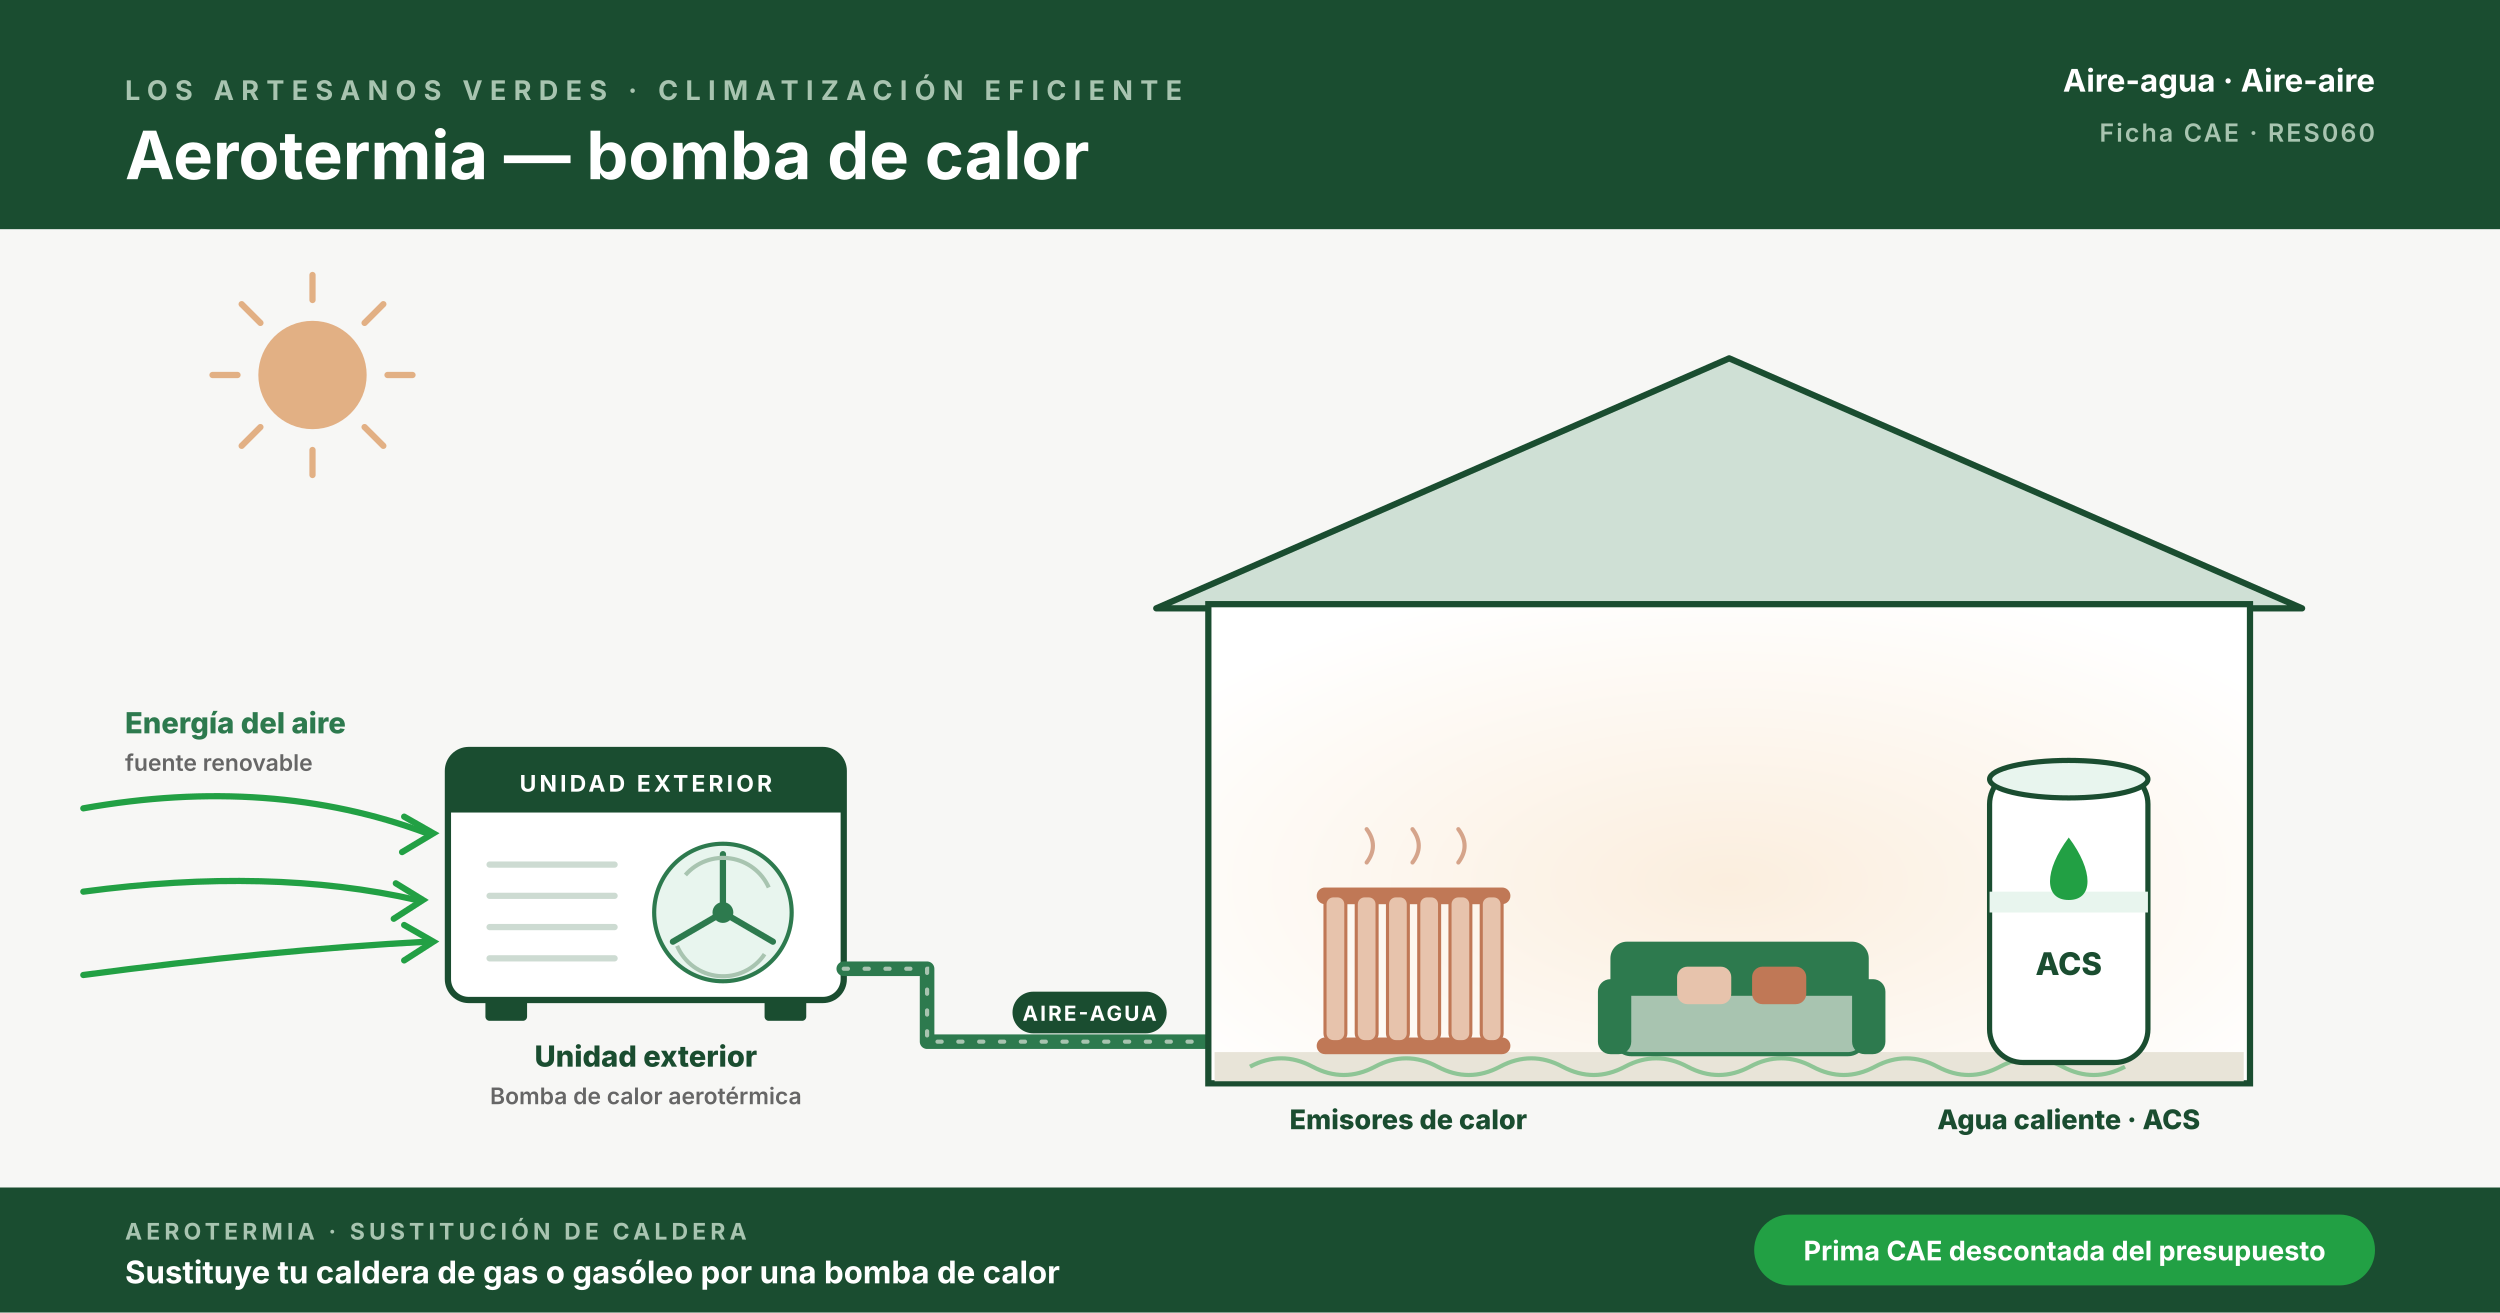
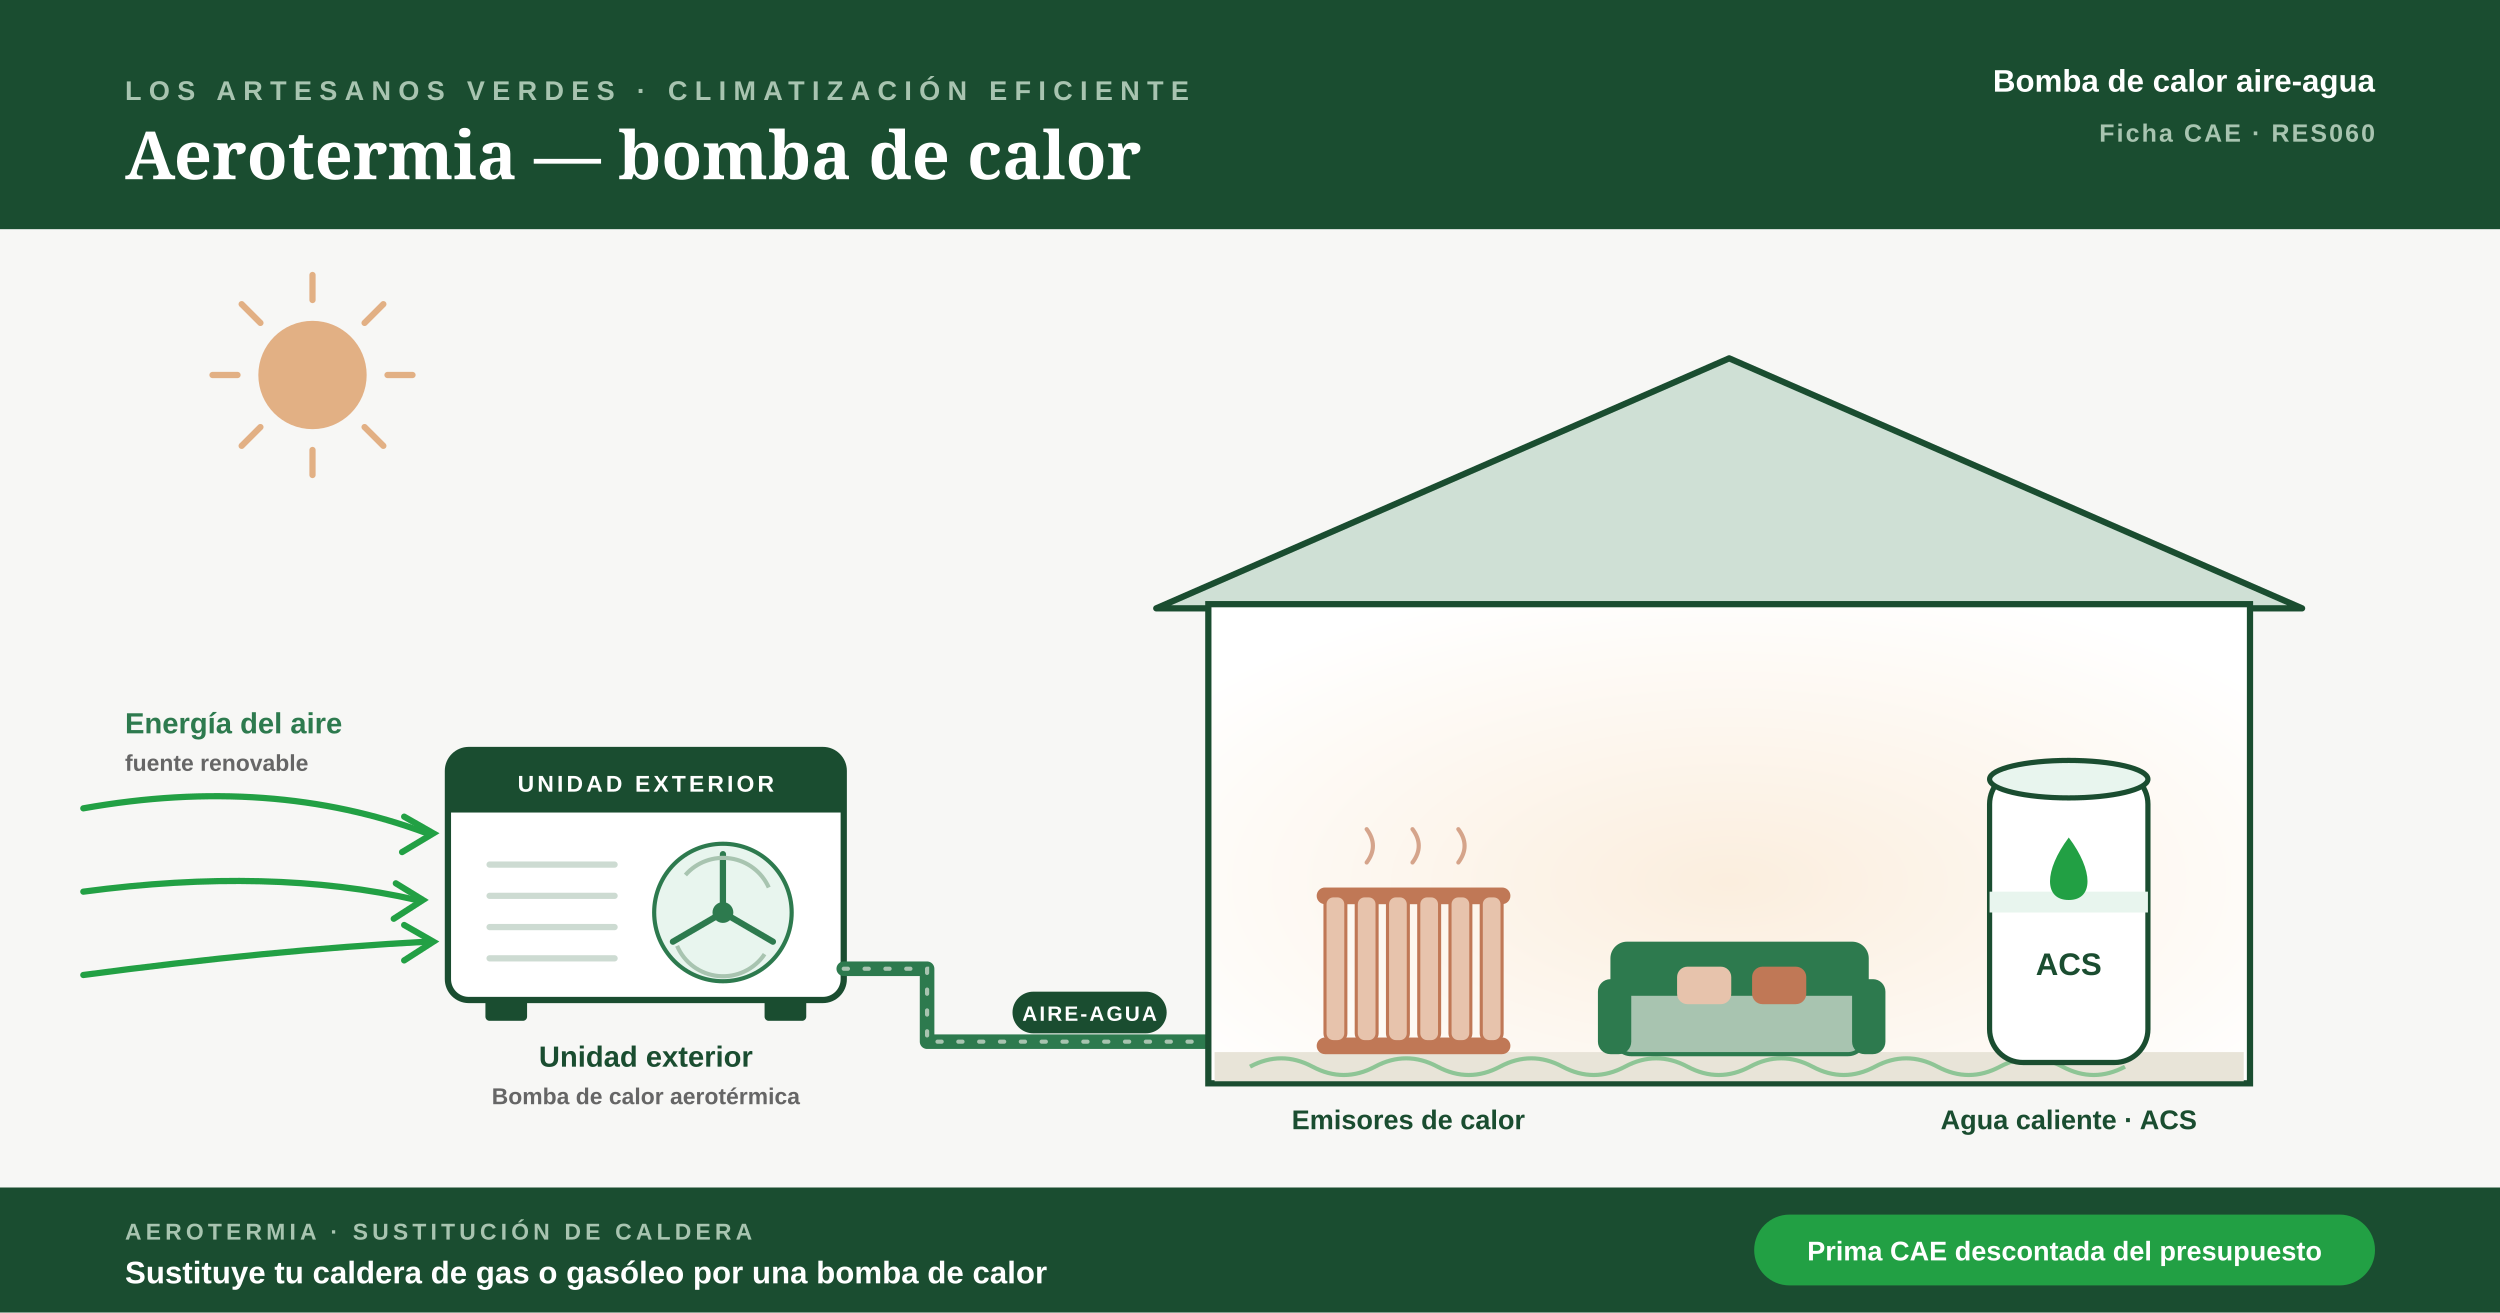
- <svg xmlns="http://www.w3.org/2000/svg" viewBox="0 0 1200 630" width="100%" preserveAspectRatio="xMidYMid meet" role="img" aria-labelledby="ah-title ah-desc" font-family="Manrope, -apple-system, sans-serif">
+ <svg xmlns="http://www.w3.org/2000/svg" viewBox="0 0 1200 630" width="100%" preserveAspectRatio="xMidYMid meet" role="img" aria-labelledby="ah-title ah-desc" font-family="'Source Sans 3', Arial, sans-serif">
  <defs>
    <radialGradient id="ah-warm" cx="50%" cy="58%" r="65%">
      <stop offset="0%" stop-color="#fbeede" />
      <stop offset="100%" stop-color="#ffffff" />
    </radialGradient>
  </defs>
  <rect width="1200" height="630" fill="#f7f7f5" />
  <rect x="0" y="0" width="1200" height="110" fill="#1a4d30" />
  <text x="60" y="48" fill="#a8c4b0" font-size="13" font-weight="700" letter-spacing="3.5">LOS ARTESANOS VERDES · CLIMATIZACIÓN EFICIENTE</text>
-   <text x="60" y="86" fill="#ffffff" font-size="32" font-weight="700">Aerotermia — bomba de calor</text>
-   <text x="1140" y="44" fill="#ffffff" font-size="15" font-weight="700" text-anchor="end">Aire-agua · Aire-aire</text>
+   <text x="60" y="86" fill="#ffffff" font-size="32" font-weight="700" font-family="'Source Serif 4', Georgia, serif">Aerotermia — bomba de calor</text>
+   <text x="1140" y="44" fill="#ffffff" font-size="15" font-weight="700" text-anchor="end">Bomba de calor aire-agua</text>
  <text x="1140" y="68" fill="#a8c4b0" font-size="12" font-weight="600" letter-spacing="1" text-anchor="end">Ficha CAE · RES060</text>
  <g opacity="0.9">
    <circle cx="150" cy="180" r="26" fill="#e0a878" />
    <g stroke="#e0a878" stroke-width="3" stroke-linecap="round">
      <line x1="150" y1="132" x2="150" y2="144" />
      <line x1="150" y1="216" x2="150" y2="228" />
      <line x1="102" y1="180" x2="114" y2="180" />
      <line x1="186" y1="180" x2="198" y2="180" />
      <line x1="116" y1="146" x2="125" y2="155" />
      <line x1="175" y1="205" x2="184" y2="214" />
      <line x1="184" y1="146" x2="175" y2="155" />
      <line x1="125" y1="205" x2="116" y2="214" />
    </g>
  </g>
  <g fill="none" stroke="#22a044" stroke-width="3" stroke-linecap="round">
    <path d="M 40 388 Q 130 372 205 400" />
    <path d="M 40 428 Q 130 416 200 432" />
    <path d="M 40 468 Q 130 456 205 452" />
    <path d="M 194 392 L 208 400 L 193 409" />
    <path d="M 190 424 L 203 432 L 189 441" />
    <path d="M 194 444 L 208 452 L 194 461" />
  </g>
-   <text x="60" y="352" fill="#2d7a4e" font-size="14" font-weight="800">Energía del aire</text>
+   <text x="60" y="352" fill="#2d7a4e" font-size="14" font-weight="700">Energía del aire</text>
  <text x="60" y="370" fill="#666" font-size="11" font-weight="600">fuente renovable</text>
  <g transform="translate(215, 360)">
    <rect x="18" y="118" width="20" height="12" rx="2" fill="#1a4d30" />
    <rect x="152" y="118" width="20" height="12" rx="2" fill="#1a4d30" />
    <rect x="0" y="0" width="190" height="120" rx="10" fill="#ffffff" stroke="#1a4d30" stroke-width="3" />
    <path d="M 0 30 L 0 10 Q 0 0 10 0 L 180 0 Q 190 0 190 10 L 190 30 Z" fill="#1a4d30" />
    <text x="95" y="20" fill="#ffffff" font-size="11" font-weight="700" letter-spacing="1.5" text-anchor="middle">UNIDAD EXTERIOR</text>
    <g stroke="#cddbd2" stroke-width="3" stroke-linecap="round">
      <line x1="20" y1="55" x2="80" y2="55" />
      <line x1="20" y1="70" x2="80" y2="70" />
      <line x1="20" y1="85" x2="80" y2="85" />
      <line x1="20" y1="100" x2="80" y2="100" />
    </g>
    <circle cx="132" cy="78" r="33" fill="#e8f5ee" stroke="#2d7a4e" stroke-width="2" />
    <g stroke="#2d7a4e" stroke-width="3" stroke-linecap="round">
      <line x1="132" y1="78" x2="132" y2="50" />
      <line x1="132" y1="78" x2="156" y2="92" />
      <line x1="132" y1="78" x2="108" y2="92" />
    </g>
    <g fill="none" stroke="#a8c4b0" stroke-width="2">
      <path d="M 114 60 A 24 24 0 0 1 154 66" />
      <path d="M 152 98 A 24 24 0 0 1 110 94" />
    </g>
    <circle cx="132" cy="78" r="5" fill="#2d7a4e" />
  </g>
-   <text x="310" y="512" fill="#1a4d30" font-size="14" font-weight="800" text-anchor="middle">Unidad exterior</text>
+   <text x="310" y="512" fill="#1a4d30" font-size="14" font-weight="700" text-anchor="middle">Unidad exterior</text>
  <text x="310" y="530" fill="#666" font-size="11" font-weight="600" text-anchor="middle">Bomba de calor aerotérmica</text>
  <path d="M 405 465 H 445 V 500 H 995" fill="none" stroke="#2d7a4e" stroke-width="7" stroke-linecap="round" stroke-linejoin="round" />
  <path d="M 405 465 H 445 V 500 H 995" fill="none" stroke="#a8c4b0" stroke-width="2" stroke-dasharray="2 8" stroke-linecap="round" />
  <g transform="translate(486, 476)">
    <rect x="0" y="0" width="74" height="20" rx="10" fill="#1a4d30" />
    <text x="37" y="14" fill="#ffffff" font-size="10" font-weight="700" letter-spacing="1" text-anchor="middle">AIRE-AGUA</text>
  </g>
  <path d="M 555 292 L 830 172 L 1105 292 Z" fill="#cfe0d5" stroke="#1a4d30" stroke-width="3" stroke-linejoin="round" />
  <rect x="580" y="290" width="500" height="230" fill="url(#ah-warm)" stroke="#1a4d30" stroke-width="3" />
  <rect x="583" y="505" width="494" height="14" fill="#e8e4d8" />
  <path d="M 600 512 q 15 -8 30 0 t 30 0 t 30 0 t 30 0 t 30 0 t 30 0 t 30 0 t 30 0 t 30 0 t 30 0 t 30 0 t 30 0 t 30 0 t 30 0" fill="none" stroke="#22a044" stroke-width="2" opacity="0.45" />
  <g transform="translate(636, 432)">
    <rect x="-4" y="-6" width="93" height="8" rx="4" fill="#c07856" />
    <rect x="-4" y="66" width="93" height="8" rx="4" fill="#c07856" />
    <g fill="#e7c3ac" stroke="#c07856" stroke-width="1.5">
      <rect x="0" y="-2" width="10" height="70" rx="4" />
      <rect x="15" y="-2" width="10" height="70" rx="4" />
      <rect x="30" y="-2" width="10" height="70" rx="4" />
      <rect x="45" y="-2" width="10" height="70" rx="4" />
      <rect x="60" y="-2" width="10" height="70" rx="4" />
      <rect x="75" y="-2" width="10" height="70" rx="4" />
    </g>
    <g fill="none" stroke="#c07856" stroke-width="2" stroke-linecap="round" opacity="0.65">
      <path d="M 20 -18 q 6 -8 0 -16" />
      <path d="M 42 -18 q 6 -8 0 -16" />
      <path d="M 64 -18 q 6 -8 0 -16" />
    </g>
  </g>
-   <text x="676" y="542" fill="#1a4d30" font-size="13" font-weight="800" text-anchor="middle">Emisores de calor</text>
+   <text x="676" y="542" fill="#1a4d30" font-size="13" font-weight="700" text-anchor="middle">Emisores de calor</text>
  <g transform="translate(775, 452)">
    <rect x="0" y="20" width="120" height="34" rx="8" fill="#a8c4b0" stroke="#2d7a4e" stroke-width="2" />
    <rect x="-2" y="0" width="124" height="26" rx="8" fill="#2d7a4e" />
    <rect x="-8" y="18" width="16" height="36" rx="6" fill="#2d7a4e" />
    <rect x="114" y="18" width="16" height="36" rx="6" fill="#2d7a4e" />
    <rect x="30" y="12" width="26" height="18" rx="5" fill="#e7c3ac" />
    <rect x="66" y="12" width="26" height="18" rx="5" fill="#c07856" />
  </g>
  <g transform="translate(955, 358)">
    <rect x="0" y="12" width="76" height="140" rx="16" fill="#ffffff" stroke="#1a4d30" stroke-width="2.5" />
    <ellipse cx="38" cy="16" rx="38" ry="9" fill="#e8f5ee" stroke="#1a4d30" stroke-width="2.5" />
    <rect x="0" y="70" width="76" height="10" fill="#e8f5ee" />
    <path d="M 38 44 C 26 60 26 74 38 74 C 50 74 50 60 38 44 Z" fill="#22a044" />
-     <text x="38" y="110" fill="#1a4d30" font-size="15" font-weight="800" text-anchor="middle">ACS</text>
+     <text x="38" y="110" fill="#1a4d30" font-size="15" font-weight="700" text-anchor="middle">ACS</text>
  </g>
-   <text x="993" y="542" fill="#1a4d30" font-size="13" font-weight="800" text-anchor="middle">Agua caliente · ACS</text>
+   <text x="993" y="542" fill="#1a4d30" font-size="13" font-weight="700" text-anchor="middle">Agua caliente · ACS</text>
  <rect x="0" y="570" width="1200" height="60" fill="#1a4d30" />
  <text x="60" y="595" fill="#a8c4b0" font-size="11" font-weight="700" letter-spacing="2">AEROTERMIA · SUSTITUCIÓN DE CALDERA</text>
  <text x="60" y="616" fill="#ffffff" font-size="15" font-weight="700">Sustituye tu caldera de gas o gasóleo por una bomba de calor</text>
  <g transform="translate(842, 583)">
    <rect x="0" y="0" width="298" height="34" rx="17" fill="#22a044" />
    <text x="149" y="22" fill="#ffffff" font-size="13" font-weight="700" text-anchor="middle">Prima CAE descontada del presupuesto</text>
  </g>
</svg>
